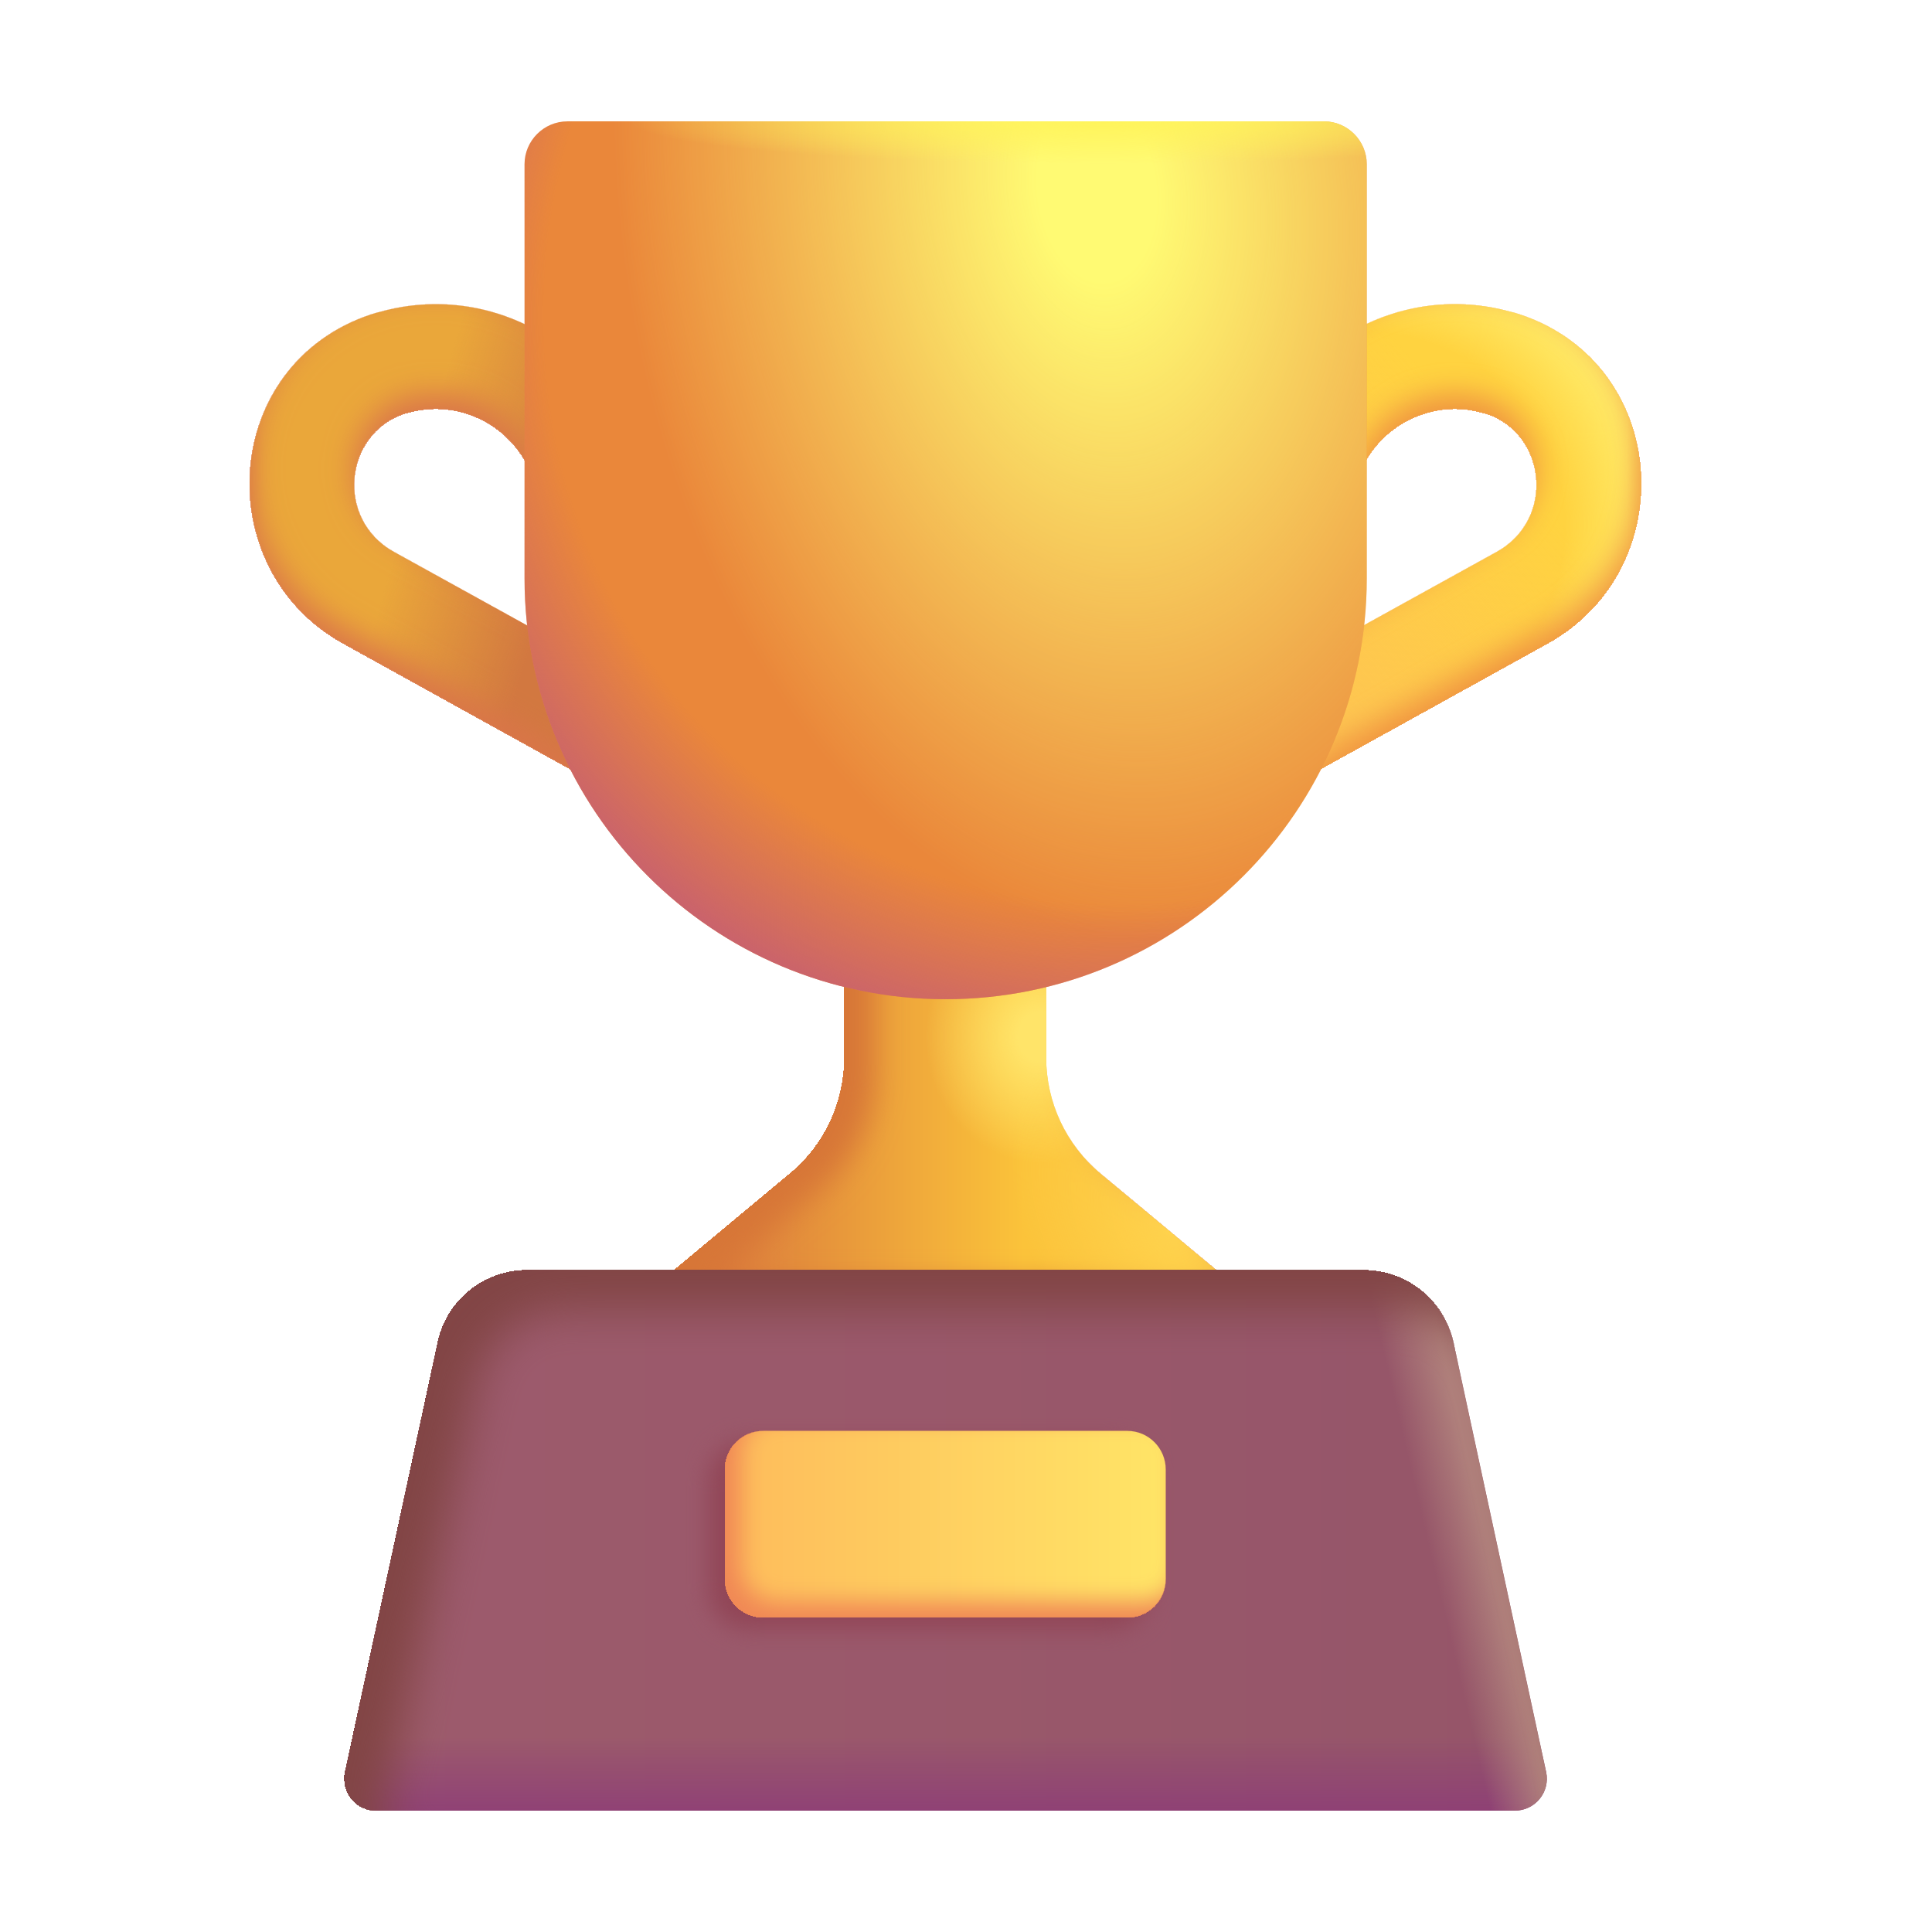
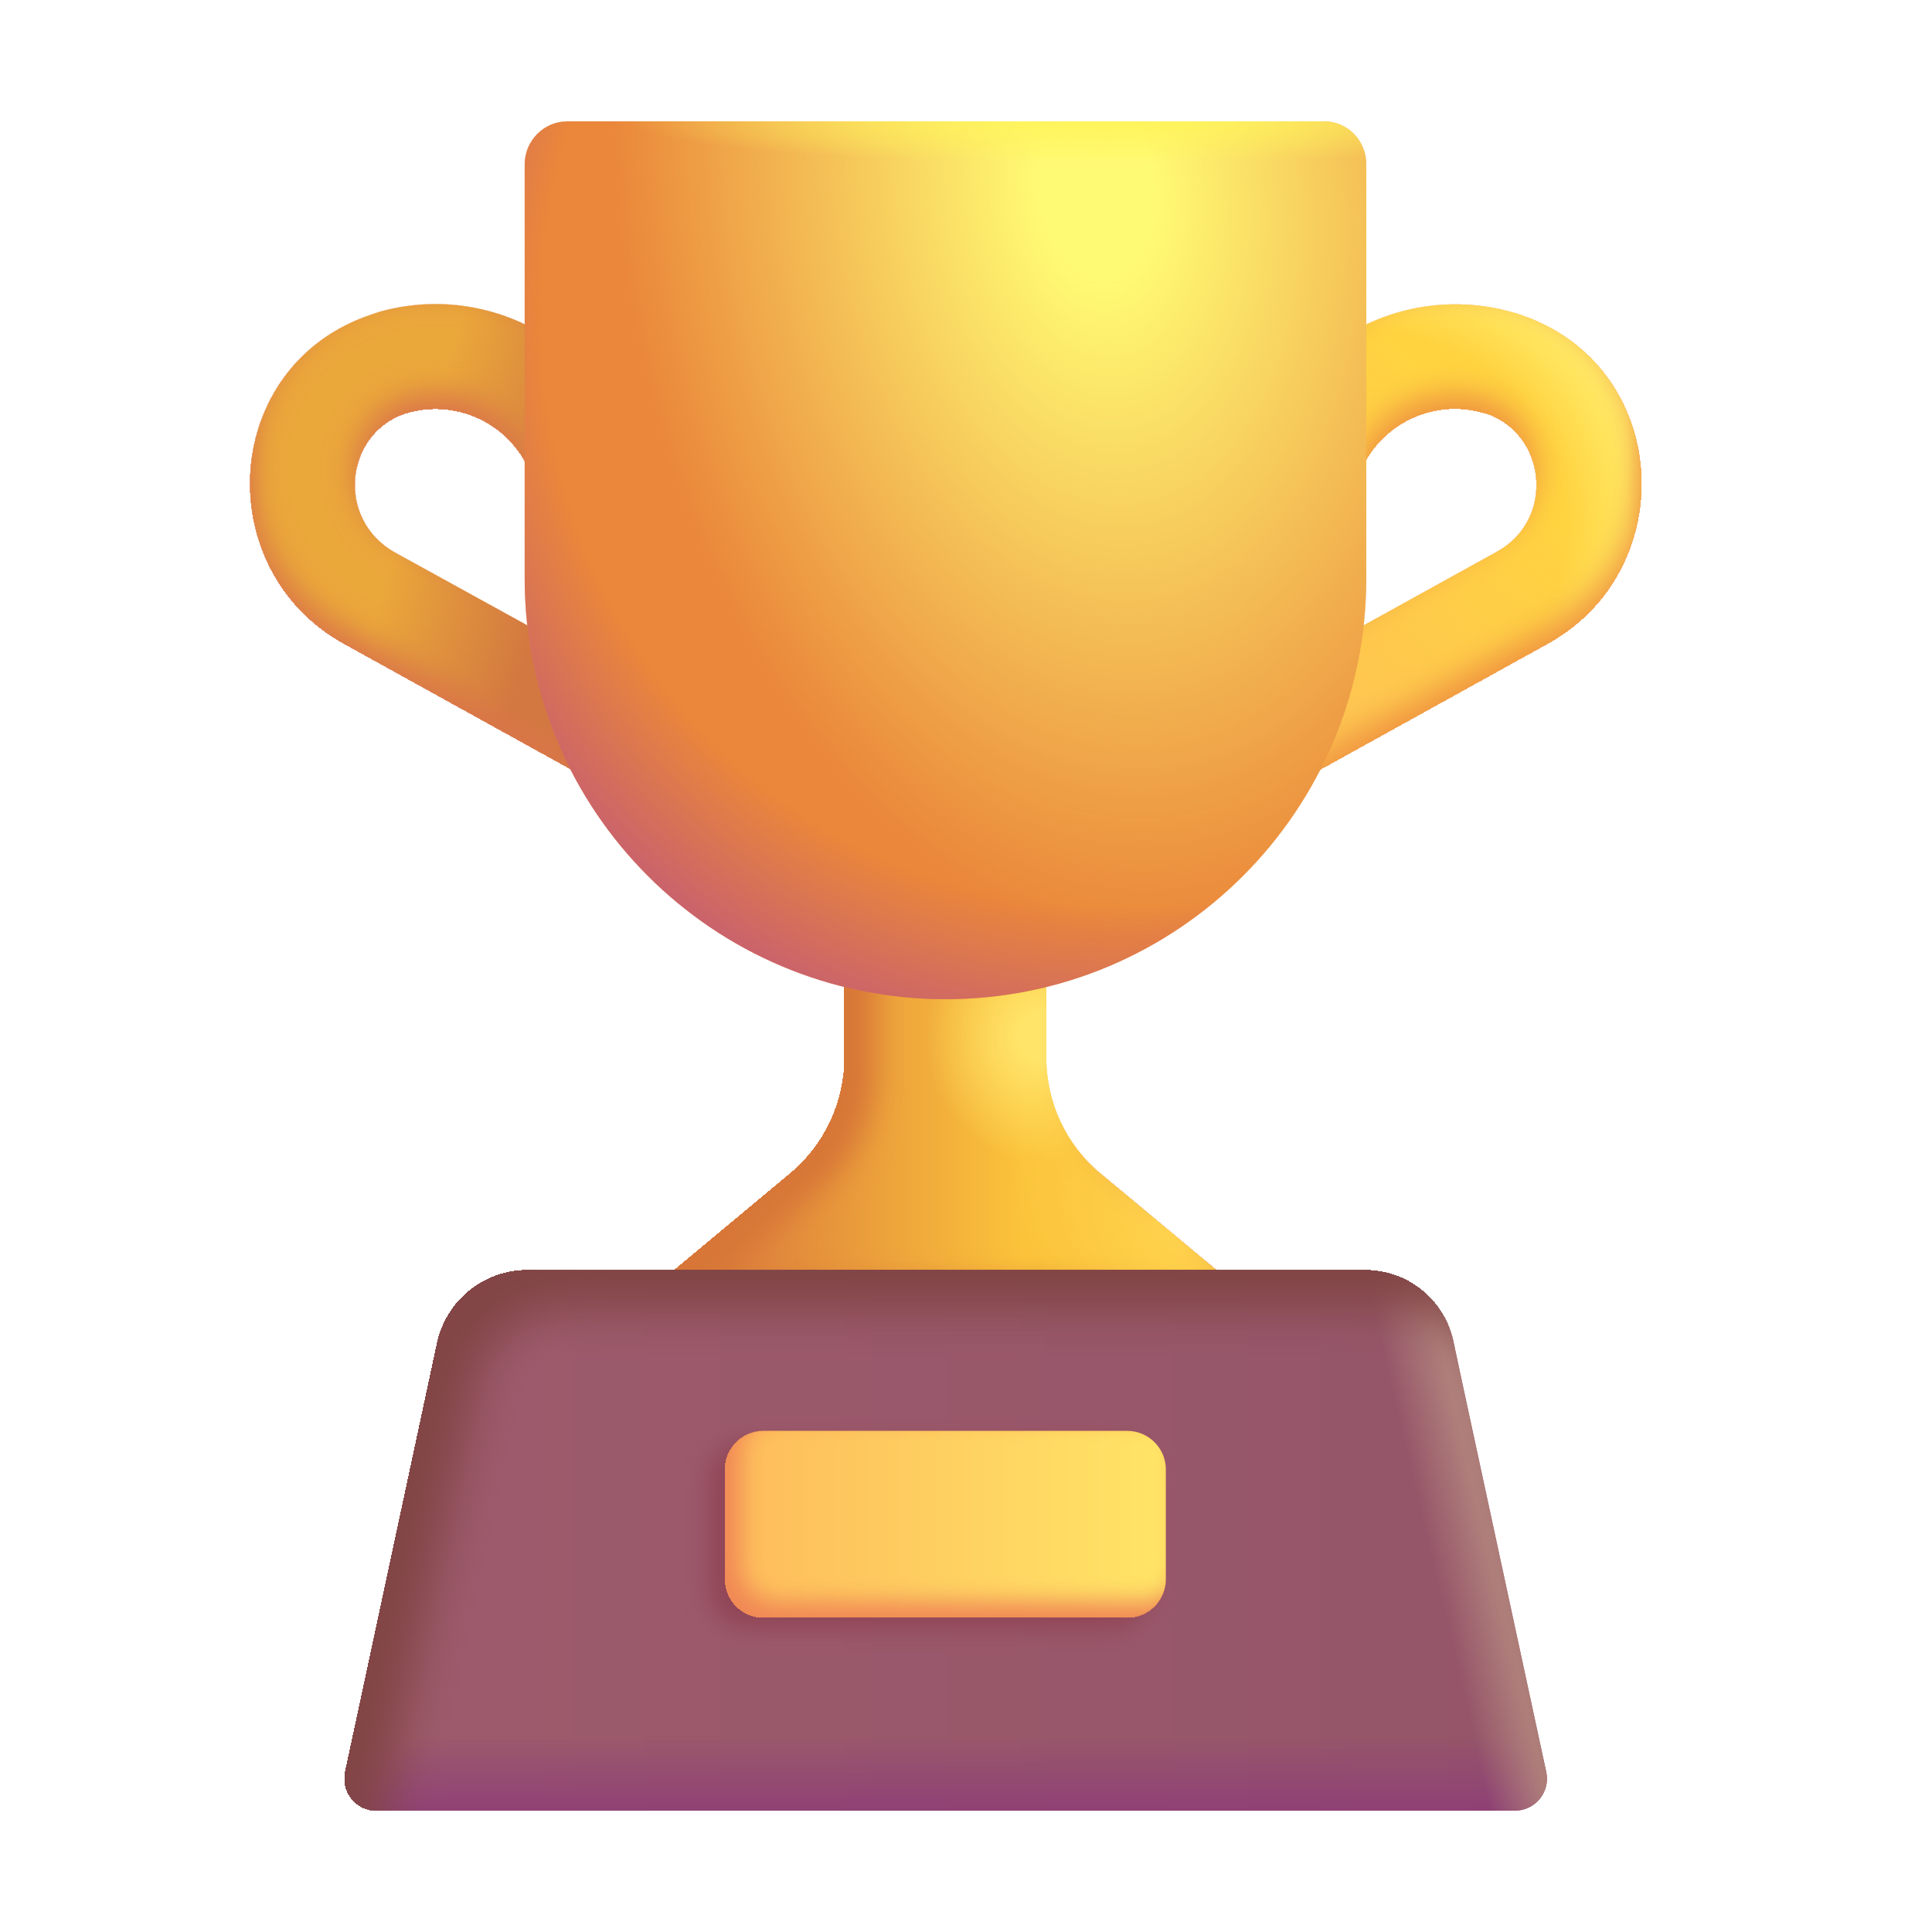
- <svg xmlns="http://www.w3.org/2000/svg" viewBox="0 0 32 32" fill="none">
-   <g filter="url(#filter0_i_18_1422)">
-     <path fill-rule="evenodd" clip-rule="evenodd" d="M24.555 6.834C23.655 6.583 22.72 7.105 22.461 8.009C22.329 8.469 21.849 8.735 21.389 8.603C20.929 8.471 20.663 7.991 20.795 7.531C21.314 5.719 23.192 4.662 25.008 5.162C25.042 5.17 25.11 5.187 25.172 5.208C27.665 6.039 27.863 9.422 25.627 10.658C25.627 10.658 25.627 10.658 25.627 10.658L20.657 13.408C20.239 13.64 19.711 13.488 19.48 13.069C19.248 12.651 19.4 12.123 19.818 11.892L24.788 9.142C25.77 8.599 25.611 7.186 24.63 6.854L24.623 6.852C24.612 6.849 24.599 6.846 24.578 6.841C24.57 6.839 24.562 6.837 24.555 6.834Z" fill="#FFD340" />
-     <path fill-rule="evenodd" clip-rule="evenodd" d="M24.555 6.834C23.655 6.583 22.72 7.105 22.461 8.009C22.329 8.469 21.849 8.735 21.389 8.603C20.929 8.471 20.663 7.991 20.795 7.531C21.314 5.719 23.192 4.662 25.008 5.162C25.042 5.17 25.11 5.187 25.172 5.208C27.665 6.039 27.863 9.422 25.627 10.658C25.627 10.658 25.627 10.658 25.627 10.658L20.657 13.408C20.239 13.64 19.711 13.488 19.48 13.069C19.248 12.651 19.4 12.123 19.818 11.892L24.788 9.142C25.77 8.599 25.611 7.186 24.63 6.854L24.623 6.852C24.612 6.849 24.599 6.846 24.578 6.841C24.57 6.839 24.562 6.837 24.555 6.834Z" fill="url(#paint0_linear_18_1422)" />
-     <path fill-rule="evenodd" clip-rule="evenodd" d="M24.555 6.834C23.655 6.583 22.72 7.105 22.461 8.009C22.329 8.469 21.849 8.735 21.389 8.603C20.929 8.471 20.663 7.991 20.795 7.531C21.314 5.719 23.192 4.662 25.008 5.162C25.042 5.17 25.11 5.187 25.172 5.208C27.665 6.039 27.863 9.422 25.627 10.658C25.627 10.658 25.627 10.658 25.627 10.658L20.657 13.408C20.239 13.64 19.711 13.488 19.48 13.069C19.248 12.651 19.4 12.123 19.818 11.892L24.788 9.142C25.77 8.599 25.611 7.186 24.63 6.854L24.623 6.852C24.612 6.849 24.599 6.846 24.578 6.841C24.57 6.839 24.562 6.837 24.555 6.834Z" fill="url(#paint1_radial_18_1422)" />
+ <svg xmlns="http://www.w3.org/2000/svg" fill="none" viewBox="0 0 32 32">
+   <g fill-rule="evenodd" clip-rule="evenodd" filter="url(#filter0_i_18_1422)">
+     <path fill="#ffd340" d="M24.55 6.83a1.7 1.7 0 0 0-2.09 1.18.87.87 0 1 1-1.66-.48 3.44 3.44 0 0 1 4.37-2.32c2.5.83 2.7 4.21.46 5.45l-4.97 2.75a.87.87 0 1 1-.84-1.52l4.97-2.75c.98-.54.82-1.95-.16-2.29z" />
+     <path fill="url(#paint0_linear_18_1422)" d="M24.55 6.83a1.7 1.7 0 0 0-2.09 1.18.87.87 0 1 1-1.66-.48 3.44 3.44 0 0 1 4.37-2.32c2.5.83 2.7 4.21.46 5.45l-4.97 2.75a.87.87 0 1 1-.84-1.52l4.97-2.75c.98-.54.82-1.95-.16-2.29z" />
+     <path fill="url(#paint1_radial_18_1422)" d="M24.55 6.83a1.7 1.7 0 0 0-2.09 1.18.87.87 0 1 1-1.66-.48 3.44 3.44 0 0 1 4.37-2.32c2.5.83 2.7 4.21.46 5.45l-4.97 2.75a.87.87 0 1 1-.84-1.52l4.97-2.75c.98-.54.82-1.95-.16-2.29z" />
  </g>
-   <g filter="url(#filter1_i_18_1422)">
-     <path fill-rule="evenodd" clip-rule="evenodd" d="M6.307 5.162C8.124 4.662 10.001 5.719 10.521 7.531C10.653 7.991 10.387 8.471 9.927 8.603C9.467 8.735 8.987 8.469 8.855 8.009C8.596 7.105 7.661 6.583 6.761 6.834C6.753 6.837 6.746 6.839 6.738 6.841C6.717 6.846 6.703 6.849 6.692 6.852L6.686 6.854C5.704 7.186 5.545 8.599 6.527 9.142L11.497 11.892C11.916 12.123 12.068 12.651 11.836 13.069C11.604 13.488 11.077 13.64 10.658 13.408L5.689 10.658C5.689 10.658 5.689 10.658 5.689 10.658C3.453 9.422 3.651 6.039 6.144 5.208C6.205 5.187 6.273 5.17 6.307 5.162Z" fill="#EAA73A" />
-     <path fill-rule="evenodd" clip-rule="evenodd" d="M6.307 5.162C8.124 4.662 10.001 5.719 10.521 7.531C10.653 7.991 10.387 8.471 9.927 8.603C9.467 8.735 8.987 8.469 8.855 8.009C8.596 7.105 7.661 6.583 6.761 6.834C6.753 6.837 6.746 6.839 6.738 6.841C6.717 6.846 6.703 6.849 6.692 6.852L6.686 6.854C5.704 7.186 5.545 8.599 6.527 9.142L11.497 11.892C11.916 12.123 12.068 12.651 11.836 13.069C11.604 13.488 11.077 13.64 10.658 13.408L5.689 10.658C5.689 10.658 5.689 10.658 5.689 10.658C3.453 9.422 3.651 6.039 6.144 5.208C6.205 5.187 6.273 5.17 6.307 5.162Z" fill="url(#paint2_linear_18_1422)" />
+   <g fill-rule="evenodd" clip-rule="evenodd" filter="url(#filter1_i_18_1422)">
+     <path fill="#eaa73a" d="M6.3 5.16c1.82-.5 3.7.56 4.22 2.37a.87.87 0 0 1-1.67.48A1.7 1.7 0 0 0 6.7 6.85c-.99.34-1.14 1.75-.16 2.3l4.97 2.74a.87.87 0 1 1-.84 1.52L5.7 10.66c-2.24-1.24-2.04-4.62.45-5.45z" />
+     <path fill="url(#paint2_linear_18_1422)" d="M6.3 5.16c1.82-.5 3.7.56 4.22 2.37a.87.87 0 0 1-1.67.48A1.7 1.7 0 0 0 6.7 6.85c-.99.34-1.14 1.75-.16 2.3l4.97 2.74a.87.87 0 1 1-.84 1.52L5.7 10.66c-2.24-1.24-2.04-4.62.45-5.45z" />
  </g>
  <g filter="url(#filter2_i_18_1422)">
-     <path d="M17.328 17.52V13.3H13.988V17.52C13.988 18.26 13.658 18.97 13.088 19.44L11.168 21.04H20.148L18.228 19.44C17.658 18.96 17.328 18.26 17.328 17.52Z" fill="url(#paint3_linear_18_1422)" />
-     <path d="M17.328 17.52V13.3H13.988V17.52C13.988 18.26 13.658 18.97 13.088 19.44L11.168 21.04H20.148L18.228 19.44C17.658 18.96 17.328 18.26 17.328 17.52Z" fill="url(#paint4_radial_18_1422)" />
+     <path fill="url(#paint3_linear_18_1422)" d="M17.33 17.52V13.3h-3.34v4.22a2.5 2.5 0 0 1-.9 1.92l-1.92 1.6h8.98l-1.92-1.6a2.5 2.5 0 0 1-.9-1.92" />
+     <path fill="url(#paint4_radial_18_1422)" d="M17.33 17.52V13.3h-3.34v4.22a2.5 2.5 0 0 1-.9 1.92l-1.92 1.6h8.98l-1.92-1.6a2.5 2.5 0 0 1-.9-1.92" />
  </g>
-   <path d="M17.328 17.52V13.3H13.988V17.52C13.988 18.26 13.658 18.97 13.088 19.44L11.168 21.04H20.148L18.228 19.44C17.658 18.96 17.328 18.26 17.328 17.52Z" fill="url(#paint5_radial_18_1422)" />
-   <path d="M15.658 16.55C11.808 16.55 8.688 13.43 8.688 9.58V2.72C8.688 2.33 9.008 2.01 9.398 2.01H21.928C22.318 2.01 22.638 2.33 22.638 2.72V9.58C22.638 13.43 19.518 16.55 15.658 16.55Z" fill="#EA873A" />
-   <path d="M15.658 16.55C11.808 16.55 8.688 13.43 8.688 9.58V2.72C8.688 2.33 9.008 2.01 9.398 2.01H21.928C22.318 2.01 22.638 2.33 22.638 2.72V9.58C22.638 13.43 19.518 16.55 15.658 16.55Z" fill="url(#paint6_radial_18_1422)" />
-   <path d="M15.658 16.55C11.808 16.55 8.688 13.43 8.688 9.58V2.72C8.688 2.33 9.008 2.01 9.398 2.01H21.928C22.318 2.01 22.638 2.33 22.638 2.72V9.58C22.638 13.43 19.518 16.55 15.658 16.55Z" fill="url(#paint7_radial_18_1422)" />
-   <path d="M15.658 16.55C11.808 16.55 8.688 13.43 8.688 9.58V2.72C8.688 2.33 9.008 2.01 9.398 2.01H21.928C22.318 2.01 22.638 2.33 22.638 2.72V9.58C22.638 13.43 19.518 16.55 15.658 16.55Z" fill="url(#paint8_radial_18_1422)" />
+   <path fill="url(#paint5_radial_18_1422)" d="M17.33 17.52V13.3h-3.34v4.22a2.5 2.5 0 0 1-.9 1.92l-1.92 1.6h8.98l-1.92-1.6a2.5 2.5 0 0 1-.9-1.92" />
+   <path fill="#ea873a" d="M15.66 16.55a6.97 6.97 0 0 1-6.97-6.97V2.72c0-.39.32-.71.7-.71h12.54c.39 0 .7.32.7.71v6.86a6.97 6.97 0 0 1-6.97 6.97" />
+   <path fill="url(#paint6_radial_18_1422)" d="M15.66 16.55a6.97 6.97 0 0 1-6.97-6.97V2.72c0-.39.32-.71.7-.71h12.54c.39 0 .7.32.7.71v6.86a6.97 6.97 0 0 1-6.97 6.97" />
+   <path fill="url(#paint7_radial_18_1422)" d="M15.66 16.55a6.97 6.97 0 0 1-6.97-6.97V2.72c0-.39.32-.71.7-.71h12.54c.39 0 .7.32.7.71v6.86a6.97 6.97 0 0 1-6.97 6.97" />
+   <path fill="url(#paint8_radial_18_1422)" d="M15.66 16.55a6.97 6.97 0 0 1-6.97-6.97V2.72c0-.39.32-.71.7-.71h12.54c.39 0 .7.32.7.71v6.86a6.97 6.97 0 0 1-6.97 6.97" />
  <g filter="url(#filter3_i_18_1422)">
-     <path d="M22.578 21.04H8.738C8.008 21.04 7.388 21.55 7.248 22.26L5.718 29.35C5.648 29.68 5.898 29.99 6.238 29.99H25.088C25.428 29.99 25.678 29.68 25.608 29.35L24.078 22.26C23.928 21.55 23.308 21.04 22.578 21.04Z" fill="url(#paint9_linear_18_1422)" />
-     <path d="M22.578 21.04H8.738C8.008 21.04 7.388 21.55 7.248 22.26L5.718 29.35C5.648 29.68 5.898 29.99 6.238 29.99H25.088C25.428 29.99 25.678 29.68 25.608 29.35L24.078 22.26C23.928 21.55 23.308 21.04 22.578 21.04Z" fill="url(#paint10_linear_18_1422)" />
-     <path d="M22.578 21.04H8.738C8.008 21.04 7.388 21.55 7.248 22.26L5.718 29.35C5.648 29.68 5.898 29.99 6.238 29.99H25.088C25.428 29.99 25.678 29.68 25.608 29.35L24.078 22.26C23.928 21.55 23.308 21.04 22.578 21.04Z" fill="url(#paint11_linear_18_1422)" />
+     <path fill="url(#paint9_linear_18_1422)" d="M22.58 21.04H8.74c-.73 0-1.35.51-1.5 1.22l-1.52 7.09c-.07.33.18.64.52.64h18.85c.34 0 .59-.31.52-.64l-1.53-7.09a1.5 1.5 0 0 0-1.5-1.22" />
+     <path fill="url(#paint10_linear_18_1422)" d="M22.58 21.04H8.74c-.73 0-1.35.51-1.5 1.22l-1.52 7.09c-.07.33.18.64.52.64h18.85c.34 0 .59-.31.52-.64l-1.53-7.09a1.5 1.5 0 0 0-1.5-1.22" />
+     <path fill="url(#paint11_linear_18_1422)" d="M22.58 21.04H8.74c-.73 0-1.35.51-1.5 1.22l-1.52 7.09c-.07.33.18.64.52.64h18.85c.34 0 .59-.31.52-.64l-1.53-7.09a1.5 1.5 0 0 0-1.5-1.22" />
  </g>
  <g filter="url(#filter4_f_18_1422)">
-     <path d="M18.402 23.884H12.382C12.032 23.884 11.742 24.164 11.742 24.524V26.334C11.742 26.684 12.022 26.974 12.382 26.974H18.402C18.752 26.974 19.042 26.694 19.042 26.334V24.524C19.042 24.174 18.762 23.884 18.402 23.884Z" fill="#914556" />
+     <path fill="#914556" d="M18.4 23.88h-6.02a.64.64 0 0 0-.64.64v1.81c0 .35.28.64.64.64h6.02c.35 0 .64-.28.64-.64v-1.8a.64.64 0 0 0-.64-.65" />
  </g>
  <g filter="url(#filter5_i_18_1422)">
-     <path d="M18.668 23.7H12.648C12.298 23.7 12.008 23.98 12.008 24.34V26.15C12.008 26.5 12.288 26.79 12.648 26.79H18.668C19.018 26.79 19.308 26.51 19.308 26.15V24.34C19.308 23.99 19.028 23.7 18.668 23.7Z" fill="url(#paint12_linear_18_1422)" />
+     <path fill="url(#paint12_linear_18_1422)" d="M18.67 23.7h-6.02a.64.64 0 0 0-.64.64v1.81c0 .35.28.64.64.64h6.02c.35 0 .64-.28.64-.64v-1.81a.64.64 0 0 0-.64-.64" />
  </g>
  <defs>
-     <filter id="filter0_i_18_1422" x="19.371" y="4.788" width="7.81" height="8.729" filterUnits="userSpaceOnUse" color-interpolation-filters="sRGB">
-       <feFlood flood-opacity="0" result="BackgroundImageFix" />
-       <feBlend mode="normal" in="SourceGraphic" in2="BackgroundImageFix" result="shape" />
-       <feColorMatrix in="SourceAlpha" type="matrix" values="0 0 0 0 0 0 0 0 0 0 0 0 0 0 0 0 0 0 127 0" result="hardAlpha" />
-       <feOffset dy="-0.25" />
-       <feGaussianBlur stdDeviation="0.25" />
-       <feComposite in2="hardAlpha" operator="arithmetic" k2="-1" k3="1" />
-       <feColorMatrix type="matrix" values="0 0 0 0 0.937 0 0 0 0 0.576 0 0 0 0 0.247 0 0 0 1 0" />
-       <feBlend mode="normal" in2="shape" result="effect1_innerShadow_18_1422" />
-     </filter>
-     <filter id="filter1_i_18_1422" x="4.134" y="4.788" width="7.81" height="8.729" filterUnits="userSpaceOnUse" color-interpolation-filters="sRGB">
-       <feFlood flood-opacity="0" result="BackgroundImageFix" />
-       <feBlend mode="normal" in="SourceGraphic" in2="BackgroundImageFix" result="shape" />
-       <feColorMatrix in="SourceAlpha" type="matrix" values="0 0 0 0 0 0 0 0 0 0 0 0 0 0 0 0 0 0 127 0" result="hardAlpha" />
-       <feOffset dy="-0.25" />
-       <feGaussianBlur stdDeviation="0.25" />
-       <feComposite in2="hardAlpha" operator="arithmetic" k2="-1" k3="1" />
-       <feColorMatrix type="matrix" values="0 0 0 0 0.855 0 0 0 0 0.459 0 0 0 0 0.286 0 0 0 1 0" />
-       <feBlend mode="normal" in2="shape" result="effect1_innerShadow_18_1422" />
-     </filter>
-     <filter id="filter2_i_18_1422" x="11.168" y="13.3" width="9.48" height="7.99" filterUnits="userSpaceOnUse" color-interpolation-filters="sRGB">
-       <feFlood flood-opacity="0" result="BackgroundImageFix" />
-       <feBlend mode="normal" in="SourceGraphic" in2="BackgroundImageFix" result="shape" />
-       <feColorMatrix in="SourceAlpha" type="matrix" values="0 0 0 0 0 0 0 0 0 0 0 0 0 0 0 0 0 0 127 0" result="hardAlpha" />
-       <feOffset dx="0.5" dy="0.25" />
-       <feGaussianBlur stdDeviation="0.25" />
-       <feComposite in2="hardAlpha" operator="arithmetic" k2="-1" k3="1" />
-       <feColorMatrix type="matrix" values="0 0 0 0 0.843 0 0 0 0 0.463 0 0 0 0 0.216 0 0 0 1 0" />
-       <feBlend mode="normal" in2="shape" result="effect1_innerShadow_18_1422" />
-     </filter>
-     <filter id="filter3_i_18_1422" x="5.706" y="21.04" width="20.564" height="9.6" filterUnits="userSpaceOnUse" color-interpolation-filters="sRGB">
-       <feFlood flood-opacity="0" result="BackgroundImageFix" />
-       <feBlend mode="normal" in="SourceGraphic" in2="BackgroundImageFix" result="shape" />
-       <feColorMatrix in="SourceAlpha" type="matrix" values="0 0 0 0 0 0 0 0 0 0 0 0 0 0 0 0 0 0 127 0" result="hardAlpha" />
-       <feOffset dx="0.65" dy="0.65" />
-       <feGaussianBlur stdDeviation="0.375" />
-       <feComposite in2="hardAlpha" operator="arithmetic" k2="-1" k3="1" />
-       <feColorMatrix type="matrix" values="0 0 0 0 0.51 0 0 0 0 0.271 0 0 0 0 0.271 0 0 0 1 0" />
-       <feBlend mode="normal" in2="shape" result="effect1_innerShadow_18_1422" />
-     </filter>
-     <filter id="filter4_f_18_1422" x="11.342" y="23.484" width="8.1" height="3.89" filterUnits="userSpaceOnUse" color-interpolation-filters="sRGB">
-       <feFlood flood-opacity="0" result="BackgroundImageFix" />
-       <feBlend mode="normal" in="SourceGraphic" in2="BackgroundImageFix" result="shape" />
-       <feGaussianBlur stdDeviation="0.2" result="effect1_foregroundBlur_18_1422" />
-     </filter>
-     <filter id="filter5_i_18_1422" x="12.008" y="23.45" width="7.55" height="3.34" filterUnits="userSpaceOnUse" color-interpolation-filters="sRGB">
-       <feFlood flood-opacity="0" result="BackgroundImageFix" />
-       <feBlend mode="normal" in="SourceGraphic" in2="BackgroundImageFix" result="shape" />
-       <feColorMatrix in="SourceAlpha" type="matrix" values="0 0 0 0 0 0 0 0 0 0 0 0 0 0 0 0 0 0 127 0" result="hardAlpha" />
-       <feOffset dx="0.25" dy="-0.25" />
-       <feGaussianBlur stdDeviation="0.2" />
-       <feComposite in2="hardAlpha" operator="arithmetic" k2="-1" k3="1" />
-       <feColorMatrix type="matrix" values="0 0 0 0 0.941 0 0 0 0 0.533 0 0 0 0 0.333 0 0 0 1 0" />
-       <feBlend mode="normal" in2="shape" result="effect1_innerShadow_18_1422" />
-     </filter>
-     <linearGradient id="paint0_linear_18_1422" x1="22.236" y1="11.944" x2="25.868" y2="8.668" gradientUnits="userSpaceOnUse">
-       <stop stop-color="#FEC551" />
-       <stop offset="1" stop-color="#FEC551" stop-opacity="0" />
+     <linearGradient id="paint0_linear_18_1422" x1="22.24" x2="25.87" y1="11.94" y2="8.67" gradientUnits="userSpaceOnUse">
+       <stop stop-color="#fec551" />
+       <stop offset="1" stop-color="#fec551" stop-opacity="0" />
    </linearGradient>
-     <radialGradient id="paint1_radial_18_1422" cx="0" cy="0" r="1" gradientUnits="userSpaceOnUse" gradientTransform="translate(22.2758 8.90473) rotate(-21.5519) scale(5.05047 4.65227)">
-       <stop offset="0.727" stop-color="#FFEC6A" stop-opacity="0" />
-       <stop offset="1" stop-color="#FFEC6A" />
-     </radialGradient>
-     <linearGradient id="paint2_linear_18_1422" x1="9.565" y1="7.957" x2="7.078" y2="7.247" gradientUnits="userSpaceOnUse">
-       <stop stop-color="#D27840" />
-       <stop offset="1" stop-color="#D27840" stop-opacity="0" />
+     <linearGradient id="paint2_linear_18_1422" x1="9.57" x2="7.08" y1="7.96" y2="7.25" gradientUnits="userSpaceOnUse">
+       <stop stop-color="#d27840" />
+       <stop offset="1" stop-color="#d27840" stop-opacity="0" />
    </linearGradient>
-     <linearGradient id="paint3_linear_18_1422" x1="16.953" y1="19.76" x2="11.891" y2="19.76" gradientUnits="userSpaceOnUse">
-       <stop stop-color="#FBC33A" />
-       <stop offset="1" stop-color="#DB7B3C" />
+     <linearGradient id="paint3_linear_18_1422" x1="16.95" x2="11.89" y1="19.76" y2="19.76" gradientUnits="userSpaceOnUse">
+       <stop stop-color="#fbc33a" />
+       <stop offset="1" stop-color="#db7b3c" />
    </linearGradient>
-     <radialGradient id="paint4_radial_18_1422" cx="0" cy="0" r="1" gradientUnits="userSpaceOnUse" gradientTransform="translate(17.2347 17.1699) rotate(90) scale(2.09 1.90625)">
-       <stop offset="0.193" stop-color="#FFE469" />
-       <stop offset="1" stop-color="#FFE469" stop-opacity="0" />
-     </radialGradient>
-     <radialGradient id="paint5_radial_18_1422" cx="0" cy="0" r="1" gradientUnits="userSpaceOnUse" gradientTransform="translate(19.3914 20.3523) rotate(149.162) scale(2.27493 3.45405)">
-       <stop stop-color="#FFD34D" />
-       <stop offset="1" stop-color="#FFD34D" stop-opacity="0" />
-     </radialGradient>
-     <radialGradient id="paint6_radial_18_1422" cx="0" cy="0" r="1" gradientUnits="userSpaceOnUse" gradientTransform="translate(18.2035 3.13501) rotate(83.702) scale(12.4237 7.97758)">
-       <stop offset="0.121" stop-color="#FFFA73" />
-       <stop offset="1" stop-color="#FFFA73" stop-opacity="0" />
-     </radialGradient>
-     <radialGradient id="paint7_radial_18_1422" cx="0" cy="0" r="1" gradientUnits="userSpaceOnUse" gradientTransform="translate(18.2836 2.01001) rotate(90) scale(0.704335 7.87152)">
-       <stop stop-color="#FFF45B" />
-       <stop offset="1" stop-color="#FFF45B" stop-opacity="0" />
-     </radialGradient>
-     <radialGradient id="paint8_radial_18_1422" cx="0" cy="0" r="1" gradientUnits="userSpaceOnUse" gradientTransform="translate(19.016 4.76001) rotate(121.572) scale(13.1311 12.5983)">
-       <stop offset="0.787" stop-color="#C55D73" stop-opacity="0" />
-       <stop offset="1" stop-color="#C55D73" />
-     </radialGradient>
-     <linearGradient id="paint9_linear_18_1422" x1="5.706" y1="25.512" x2="25.616" y2="25.512" gradientUnits="userSpaceOnUse">
-       <stop stop-color="#9D5B6C" />
+     <linearGradient id="paint9_linear_18_1422" x1="5.71" x2="25.62" y1="25.51" y2="25.51" gradientUnits="userSpaceOnUse">
+       <stop stop-color="#9d5b6c" />
      <stop offset="1" stop-color="#955569" />
    </linearGradient>
-     <linearGradient id="paint10_linear_18_1422" x1="15.663" y1="30.379" x2="15.663" y2="28.753" gradientUnits="userSpaceOnUse">
-       <stop stop-color="#8C3A79" />
-       <stop offset="1" stop-color="#8C3A79" stop-opacity="0" />
+     <linearGradient id="paint10_linear_18_1422" x1="15.66" x2="15.66" y1="30.38" y2="28.75" gradientUnits="userSpaceOnUse">
+       <stop stop-color="#8c3a79" />
+       <stop offset="1" stop-color="#8c3a79" stop-opacity="0" />
    </linearGradient>
-     <linearGradient id="paint11_linear_18_1422" x1="24.87" y1="26.532" x2="23.932" y2="26.751" gradientUnits="userSpaceOnUse">
-       <stop stop-color="#B0817C" />
-       <stop offset="1" stop-color="#B0817C" stop-opacity="0" />
+     <linearGradient id="paint11_linear_18_1422" x1="24.87" x2="23.93" y1="26.53" y2="26.75" gradientUnits="userSpaceOnUse">
+       <stop stop-color="#b0817c" />
+       <stop offset="1" stop-color="#b0817c" stop-opacity="0" />
    </linearGradient>
-     <linearGradient id="paint12_linear_18_1422" x1="19.682" y1="25.245" x2="12.008" y2="25.245" gradientUnits="userSpaceOnUse">
-       <stop stop-color="#FFE767" />
-       <stop offset="1" stop-color="#FEBB5B" />
+     <linearGradient id="paint12_linear_18_1422" x1="19.68" x2="12.01" y1="25.25" y2="25.24" gradientUnits="userSpaceOnUse">
+       <stop stop-color="#ffe767" />
+       <stop offset="1" stop-color="#febb5b" />
    </linearGradient>
+     <radialGradient id="paint1_radial_18_1422" cx="0" cy="0" r="1" gradientTransform="matrix(4.69737 -1.85526 1.70898 4.327 22.28 8.9)" gradientUnits="userSpaceOnUse">
+       <stop offset=".73" stop-color="#ffec6a" stop-opacity="0" />
+       <stop offset="1" stop-color="#ffec6a" />
+     </radialGradient>
+     <radialGradient id="paint4_radial_18_1422" cx="0" cy="0" r="1" gradientTransform="matrix(0 2.09 -1.90625 0 17.23 17.17)" gradientUnits="userSpaceOnUse">
+       <stop offset=".19" stop-color="#ffe469" />
+       <stop offset="1" stop-color="#ffe469" stop-opacity="0" />
+     </radialGradient>
+     <radialGradient id="paint5_radial_18_1422" cx="0" cy="0" r="1" gradientTransform="rotate(149.16 6.89 12.85)scale(2.27493 3.45405)" gradientUnits="userSpaceOnUse">
+       <stop stop-color="#ffd34d" />
+       <stop offset="1" stop-color="#ffd34d" stop-opacity="0" />
+     </radialGradient>
+     <radialGradient id="paint6_radial_18_1422" cx="0" cy="0" r="1" gradientTransform="rotate(83.7 7.35 11.73)scale(12.4237 7.97758)" gradientUnits="userSpaceOnUse">
+       <stop offset=".12" stop-color="#fffa73" />
+       <stop offset="1" stop-color="#fffa73" stop-opacity="0" />
+     </radialGradient>
+     <radialGradient id="paint7_radial_18_1422" cx="0" cy="0" r="1" gradientTransform="matrix(0 .70434 -7.87152 0 18.28 2.01)" gradientUnits="userSpaceOnUse">
+       <stop stop-color="#fff45b" />
+       <stop offset="1" stop-color="#fff45b" stop-opacity="0" />
+     </radialGradient>
+     <radialGradient id="paint8_radial_18_1422" cx="0" cy="0" r="1" gradientTransform="rotate(121.57 8.18 7.7)scale(13.1311 12.5983)" gradientUnits="userSpaceOnUse">
+       <stop offset=".79" stop-color="#c55d73" stop-opacity="0" />
+       <stop offset="1" stop-color="#c55d73" />
+     </radialGradient>
+     <filter id="filter0_i_18_1422" width="7.81" height="8.73" x="19.37" y="4.79" color-interpolation-filters="sRGB" filterUnits="userSpaceOnUse">
+       <feFlood flood-opacity="0" result="BackgroundImageFix" />
+       <feBlend in="SourceGraphic" in2="BackgroundImageFix" result="shape" />
+       <feColorMatrix in="SourceAlpha" result="hardAlpha" values="0 0 0 0 0 0 0 0 0 0 0 0 0 0 0 0 0 0 127 0" />
+       <feOffset dy="-.25" />
+       <feGaussianBlur stdDeviation=".25" />
+       <feComposite in2="hardAlpha" k2="-1" k3="1" operator="arithmetic" />
+       <feColorMatrix values="0 0 0 0 0.937 0 0 0 0 0.576 0 0 0 0 0.247 0 0 0 1 0" />
+       <feBlend in2="shape" result="effect1_innerShadow_18_1422" />
+     </filter>
+     <filter id="filter1_i_18_1422" width="7.81" height="8.73" x="4.13" y="4.79" color-interpolation-filters="sRGB" filterUnits="userSpaceOnUse">
+       <feFlood flood-opacity="0" result="BackgroundImageFix" />
+       <feBlend in="SourceGraphic" in2="BackgroundImageFix" result="shape" />
+       <feColorMatrix in="SourceAlpha" result="hardAlpha" values="0 0 0 0 0 0 0 0 0 0 0 0 0 0 0 0 0 0 127 0" />
+       <feOffset dy="-.25" />
+       <feGaussianBlur stdDeviation=".25" />
+       <feComposite in2="hardAlpha" k2="-1" k3="1" operator="arithmetic" />
+       <feColorMatrix values="0 0 0 0 0.855 0 0 0 0 0.459 0 0 0 0 0.286 0 0 0 1 0" />
+       <feBlend in2="shape" result="effect1_innerShadow_18_1422" />
+     </filter>
+     <filter id="filter2_i_18_1422" width="9.48" height="7.99" x="11.17" y="13.3" color-interpolation-filters="sRGB" filterUnits="userSpaceOnUse">
+       <feFlood flood-opacity="0" result="BackgroundImageFix" />
+       <feBlend in="SourceGraphic" in2="BackgroundImageFix" result="shape" />
+       <feColorMatrix in="SourceAlpha" result="hardAlpha" values="0 0 0 0 0 0 0 0 0 0 0 0 0 0 0 0 0 0 127 0" />
+       <feOffset dx=".5" dy=".25" />
+       <feGaussianBlur stdDeviation=".25" />
+       <feComposite in2="hardAlpha" k2="-1" k3="1" operator="arithmetic" />
+       <feColorMatrix values="0 0 0 0 0.843 0 0 0 0 0.463 0 0 0 0 0.216 0 0 0 1 0" />
+       <feBlend in2="shape" result="effect1_innerShadow_18_1422" />
+     </filter>
+     <filter id="filter3_i_18_1422" width="20.56" height="9.6" x="5.71" y="21.04" color-interpolation-filters="sRGB" filterUnits="userSpaceOnUse">
+       <feFlood flood-opacity="0" result="BackgroundImageFix" />
+       <feBlend in="SourceGraphic" in2="BackgroundImageFix" result="shape" />
+       <feColorMatrix in="SourceAlpha" result="hardAlpha" values="0 0 0 0 0 0 0 0 0 0 0 0 0 0 0 0 0 0 127 0" />
+       <feOffset dx=".65" dy=".65" />
+       <feGaussianBlur stdDeviation=".38" />
+       <feComposite in2="hardAlpha" k2="-1" k3="1" operator="arithmetic" />
+       <feColorMatrix values="0 0 0 0 0.51 0 0 0 0 0.271 0 0 0 0 0.271 0 0 0 1 0" />
+       <feBlend in2="shape" result="effect1_innerShadow_18_1422" />
+     </filter>
+     <filter id="filter4_f_18_1422" width="8.1" height="3.89" x="11.34" y="23.48" color-interpolation-filters="sRGB" filterUnits="userSpaceOnUse">
+       <feFlood flood-opacity="0" result="BackgroundImageFix" />
+       <feBlend in="SourceGraphic" in2="BackgroundImageFix" result="shape" />
+       <feGaussianBlur result="effect1_foregroundBlur_18_1422" stdDeviation=".2" />
+     </filter>
+     <filter id="filter5_i_18_1422" width="7.55" height="3.34" x="12.01" y="23.45" color-interpolation-filters="sRGB" filterUnits="userSpaceOnUse">
+       <feFlood flood-opacity="0" result="BackgroundImageFix" />
+       <feBlend in="SourceGraphic" in2="BackgroundImageFix" result="shape" />
+       <feColorMatrix in="SourceAlpha" result="hardAlpha" values="0 0 0 0 0 0 0 0 0 0 0 0 0 0 0 0 0 0 127 0" />
+       <feOffset dx=".25" dy="-.25" />
+       <feGaussianBlur stdDeviation=".2" />
+       <feComposite in2="hardAlpha" k2="-1" k3="1" operator="arithmetic" />
+       <feColorMatrix values="0 0 0 0 0.941 0 0 0 0 0.533 0 0 0 0 0.333 0 0 0 1 0" />
+       <feBlend in2="shape" result="effect1_innerShadow_18_1422" />
+     </filter>
  </defs>
</svg>
